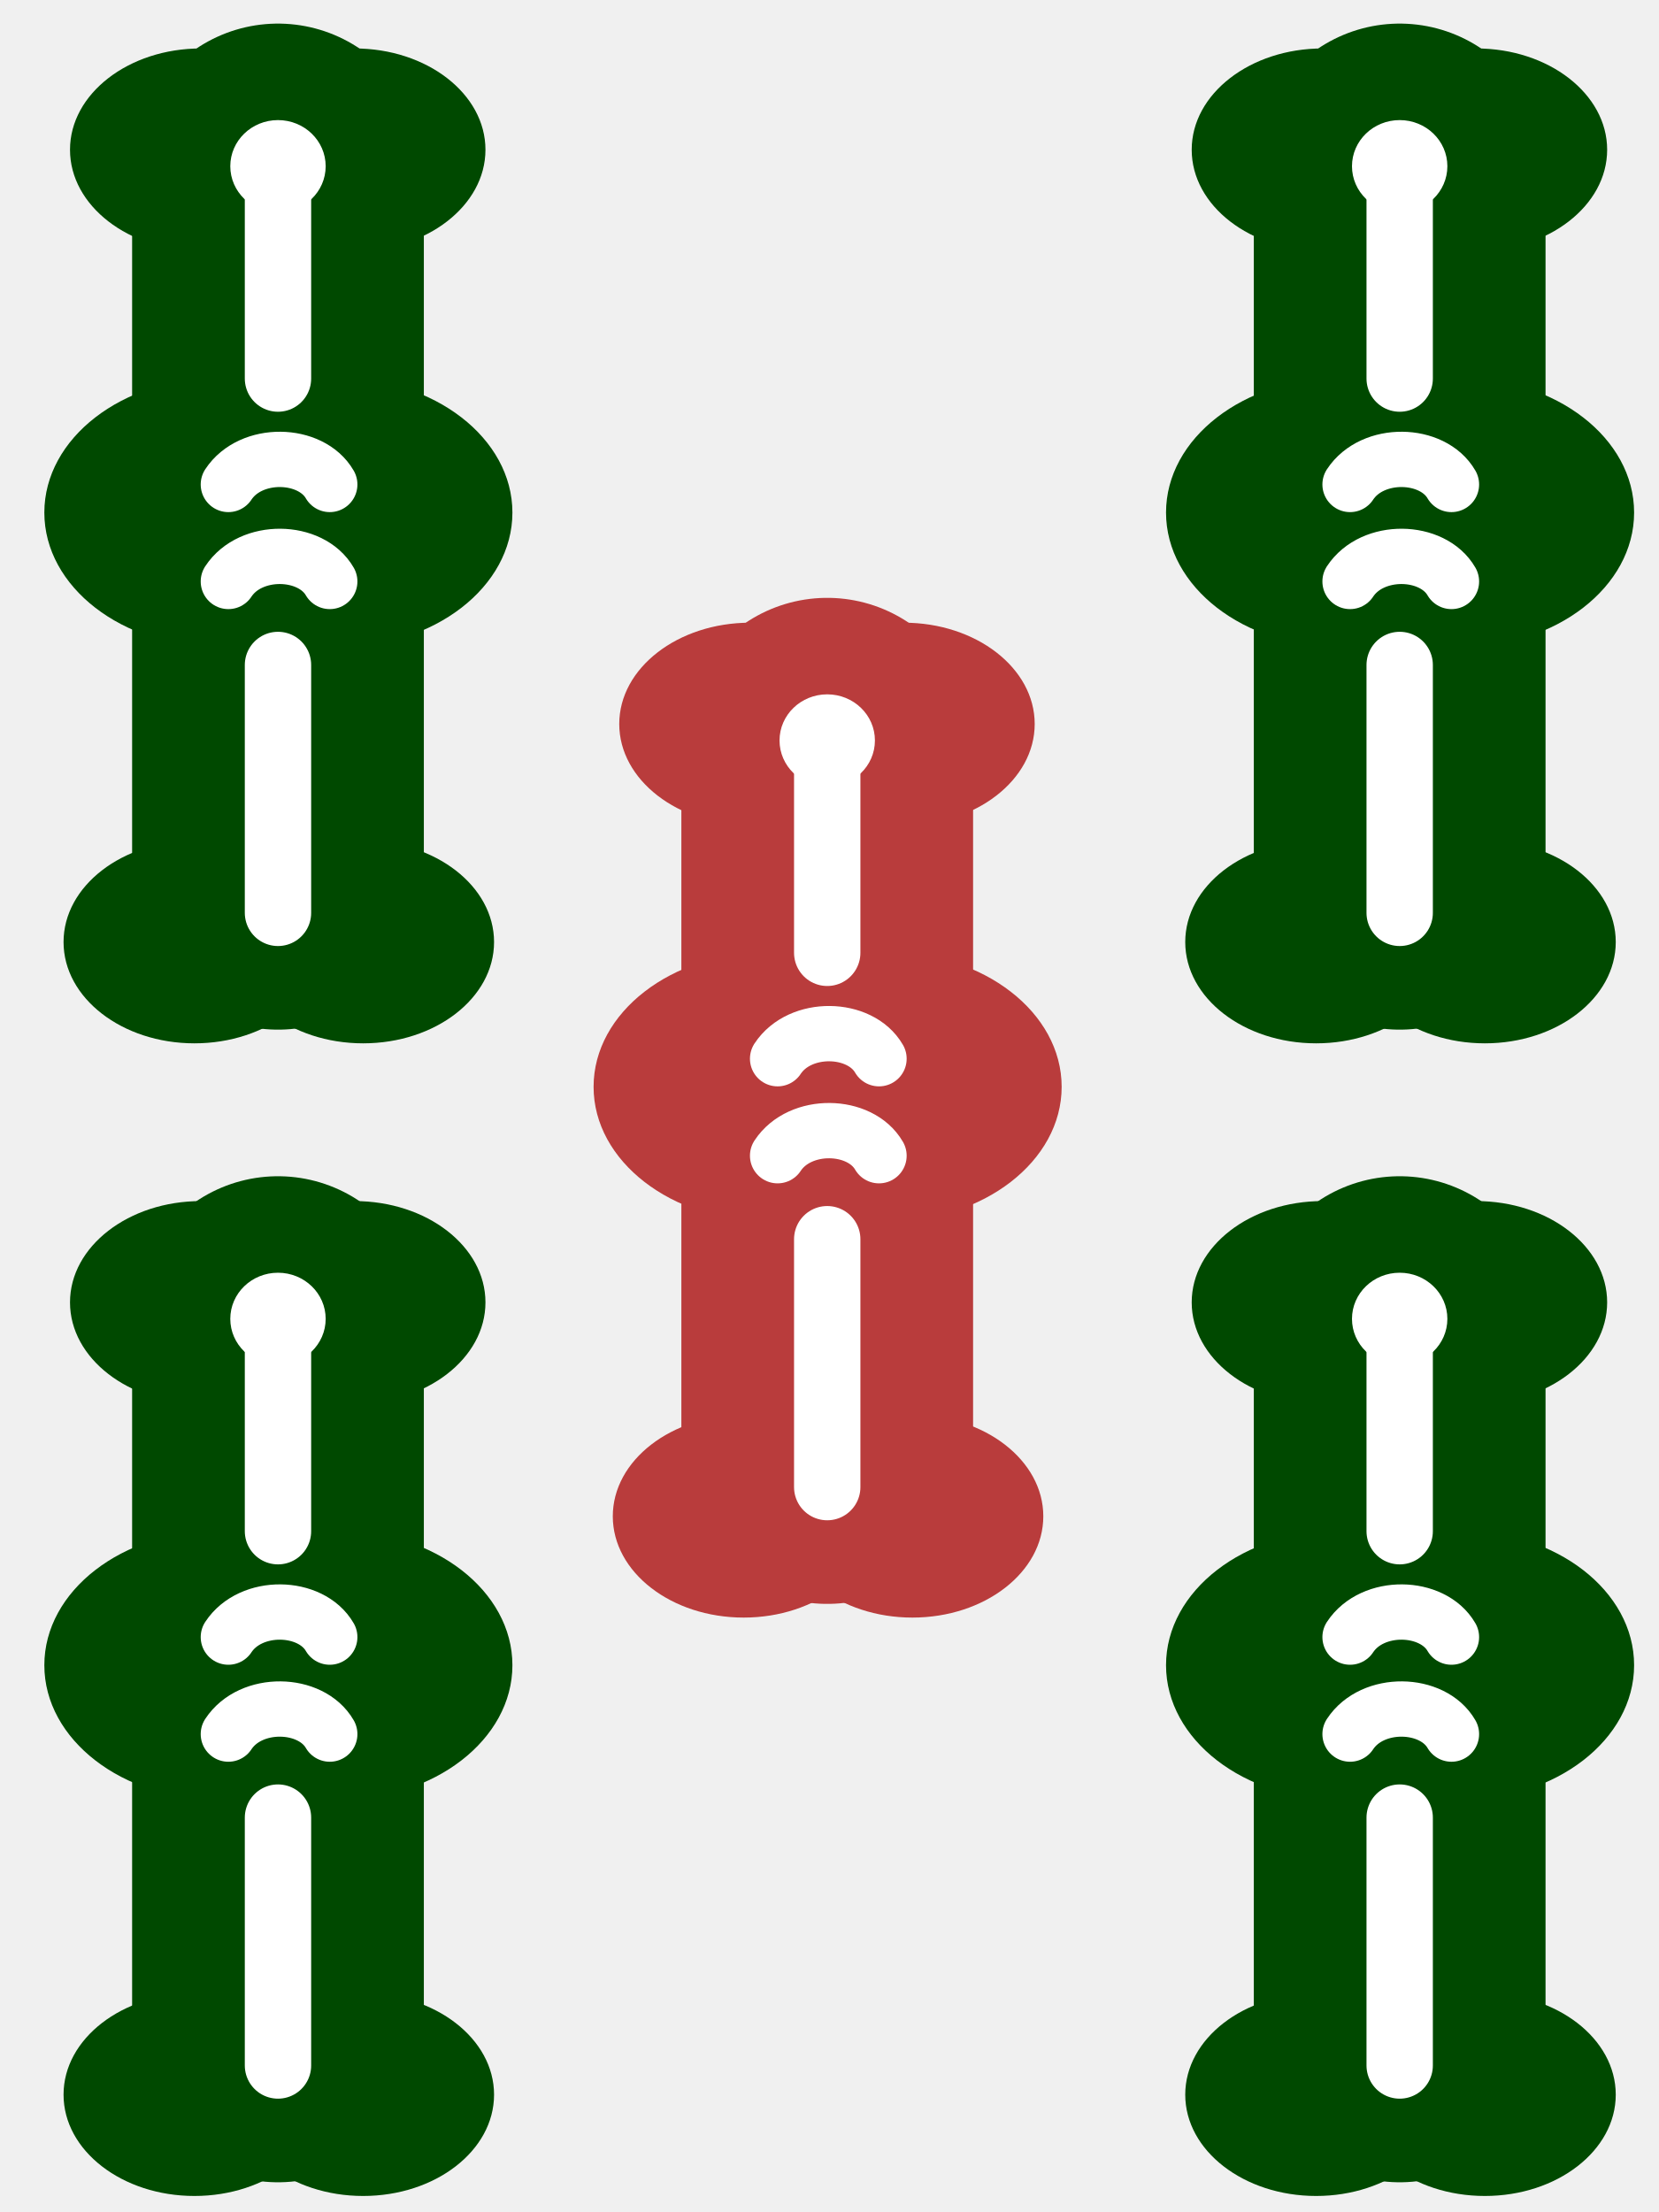
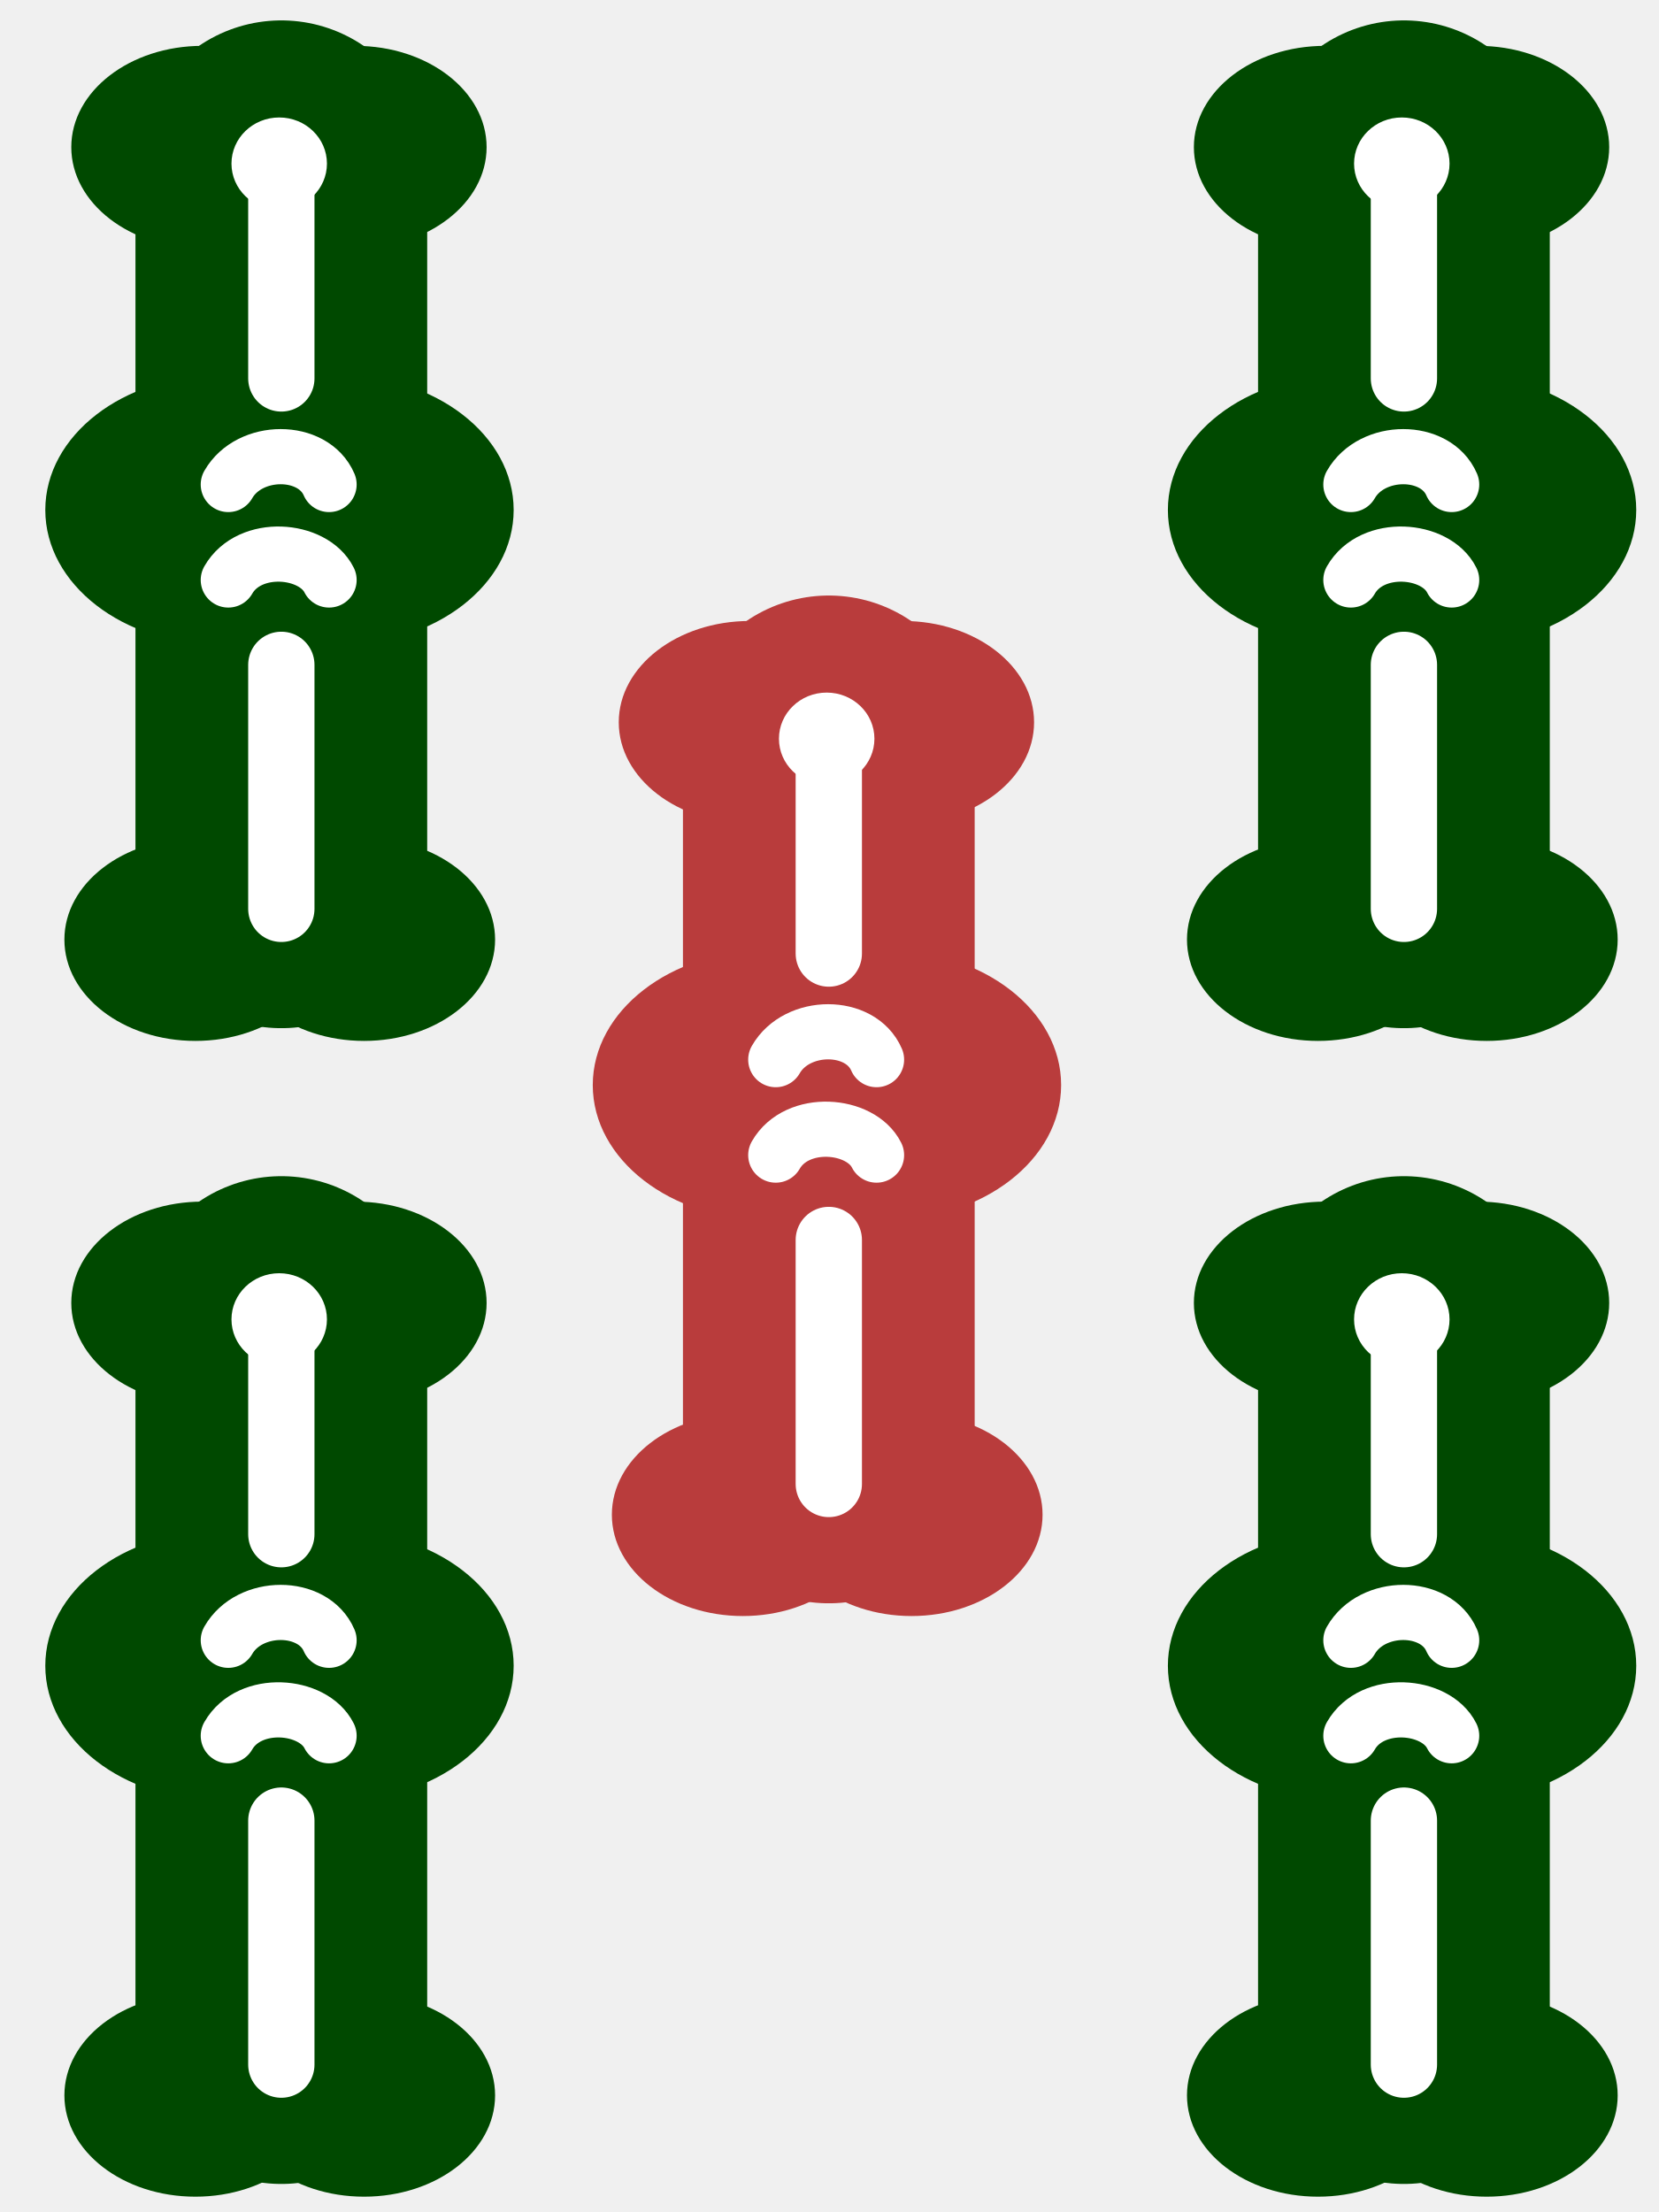
<svg xmlns="http://www.w3.org/2000/svg" width="300" height="400">
-   <g transform="matrix(.95916 0 0 .95916 -93.208 -417.126)">
-     <ellipse style="opacity:1;fill:#004900;fill-opacity:1;fill-rule:nonzero;stroke:none;stroke-width:30;stroke-linecap:round;stroke-linejoin:round;stroke-miterlimit:4;stroke-dasharray:none;stroke-dashoffset:0;stroke-opacity:1" cx="135.055" cy="680.426" rx="24.68" ry="19.097" />
-     <ellipse cy="680.426" cx="164.02" style="opacity:1;fill:#004900;fill-opacity:1;fill-rule:nonzero;stroke:none;stroke-width:30;stroke-linecap:round;stroke-linejoin:round;stroke-miterlimit:4;stroke-dasharray:none;stroke-dashoffset:0;stroke-opacity:1" rx="24.68" ry="19.097" />
-     <ellipse cy="829.799" cx="133.838" style="opacity:1;fill:#004900;fill-opacity:1;fill-rule:nonzero;stroke:none;stroke-width:30;stroke-linecap:round;stroke-linejoin:round;stroke-miterlimit:4;stroke-dasharray:none;stroke-dashoffset:0;stroke-opacity:1" rx="24.68" ry="19.097" />
-     <path style="fill:none;fill-rule:evenodd;stroke:#004900;stroke-width:55;stroke-linecap:round;stroke-linejoin:miter;stroke-miterlimit:4;stroke-dasharray:none;stroke-opacity:1" d="M149.585 818.816V684.143" />
-     <ellipse style="opacity:1;fill:#004900;fill-opacity:1;fill-rule:nonzero;stroke:none;stroke-width:30;stroke-linecap:round;stroke-linejoin:round;stroke-miterlimit:4;stroke-dasharray:none;stroke-dashoffset:0;stroke-opacity:1" cx="165.642" cy="829.799" rx="24.68" ry="19.097" />
-     <ellipse style="opacity:1;fill:#004900;fill-opacity:1;fill-rule:nonzero;stroke:none;stroke-width:30;stroke-linecap:round;stroke-linejoin:round;stroke-miterlimit:4;stroke-dasharray:none;stroke-dashoffset:0;stroke-opacity:1" cx="160.995" cy="748.831" rx="32.787" ry="25.37" />
-     <ellipse cy="748.831" cx="138.323" style="opacity:1;fill:#004900;fill-opacity:1;fill-rule:nonzero;stroke:none;stroke-width:30;stroke-linecap:round;stroke-linejoin:round;stroke-miterlimit:4;stroke-dasharray:none;stroke-dashoffset:0;stroke-opacity:1" rx="32.787" ry="25.37" />
-     <path style="fill:none;fill-rule:evenodd;stroke:#fff;stroke-width:12.511;stroke-linecap:round;stroke-linejoin:miter;stroke-miterlimit:4;stroke-dasharray:none;stroke-opacity:1" d="M149.585 685.723v37.843M149.585 777.562v46.734" />
-     <ellipse ry="8.697" rx="8.992" style="opacity:1;fill:#fff;fill-opacity:1;fill-rule:nonzero;stroke:none;stroke-width:10;stroke-linecap:round;stroke-linejoin:round;stroke-miterlimit:4;stroke-dasharray:none;stroke-dashoffset:0;stroke-opacity:1" cx="149.585" cy="683.533" />
-     <path d="M140.229 761.818c4.228-6.441 15.56-6.164 19.118 0M140.229 743.531c4.228-6.44 15.56-6.163 19.118 0" style="fill:none;fill-rule:evenodd;stroke:#fff;stroke-width:10.426;stroke-linecap:round;stroke-linejoin:round;stroke-miterlimit:4;stroke-dasharray:none;stroke-opacity:1" />
+   <g transform="translate(-93 -417) scale(.95916)">
+     <ellipse cx="135.1" cy="680.4" fill="#004900" rx="24.7" ry="19.1" />
+     <ellipse cx="164" cy="680.4" fill="#004900" rx="24.7" ry="19.1" />
+     <ellipse cx="133.8" cy="829.8" fill="#004900" rx="24.7" ry="19.1" />
+     <path fill="none" stroke="#004900" stroke-linecap="round" stroke-width="55" d="M150 819V684" />
+     <ellipse cx="165.6" cy="829.8" fill="#004900" rx="24.7" ry="19.1" />
+     <ellipse cx="161" cy="748.8" fill="#004900" rx="32.8" ry="25.4" />
+     <ellipse cx="138.3" cy="748.8" fill="#004900" rx="32.8" ry="25.4" />
+     <path fill="none" stroke="#fff" stroke-linecap="round" stroke-width="12.5" d="M150 686v38m0 54v46" />
+     <ellipse cx="149.6" cy="683.5" fill="#fff" rx="9" ry="8.7" />
+     <path fill="none" stroke="#fff" stroke-linecap="round" stroke-linejoin="round" stroke-width="10.4" d="M140 762c4-7 16-6 19 0m-19-18c4-7 16-7 19 0" />
  </g>
-   <g transform="matrix(.95916 0 0 .95916 109.63 -417.126)">
-     <ellipse style="opacity:1;fill:#004900;fill-opacity:1;fill-rule:nonzero;stroke:none;stroke-width:30;stroke-linecap:round;stroke-linejoin:round;stroke-miterlimit:4;stroke-dasharray:none;stroke-dashoffset:0;stroke-opacity:1" cx="135.055" cy="680.426" rx="24.68" ry="19.097" />
-     <ellipse cy="680.426" cx="164.02" style="opacity:1;fill:#004900;fill-opacity:1;fill-rule:nonzero;stroke:none;stroke-width:30;stroke-linecap:round;stroke-linejoin:round;stroke-miterlimit:4;stroke-dasharray:none;stroke-dashoffset:0;stroke-opacity:1" rx="24.68" ry="19.097" />
-     <ellipse cy="829.799" cx="133.838" style="opacity:1;fill:#004900;fill-opacity:1;fill-rule:nonzero;stroke:none;stroke-width:30;stroke-linecap:round;stroke-linejoin:round;stroke-miterlimit:4;stroke-dasharray:none;stroke-dashoffset:0;stroke-opacity:1" rx="24.68" ry="19.097" />
-     <path style="fill:none;fill-rule:evenodd;stroke:#004900;stroke-width:55;stroke-linecap:round;stroke-linejoin:miter;stroke-miterlimit:4;stroke-dasharray:none;stroke-opacity:1" d="M149.585 818.816V684.143" />
-     <ellipse style="opacity:1;fill:#004900;fill-opacity:1;fill-rule:nonzero;stroke:none;stroke-width:30;stroke-linecap:round;stroke-linejoin:round;stroke-miterlimit:4;stroke-dasharray:none;stroke-dashoffset:0;stroke-opacity:1" cx="165.642" cy="829.799" rx="24.68" ry="19.097" />
-     <ellipse style="opacity:1;fill:#004900;fill-opacity:1;fill-rule:nonzero;stroke:none;stroke-width:30;stroke-linecap:round;stroke-linejoin:round;stroke-miterlimit:4;stroke-dasharray:none;stroke-dashoffset:0;stroke-opacity:1" cx="160.995" cy="748.831" rx="32.787" ry="25.37" />
-     <ellipse cy="748.831" cx="138.323" style="opacity:1;fill:#004900;fill-opacity:1;fill-rule:nonzero;stroke:none;stroke-width:30;stroke-linecap:round;stroke-linejoin:round;stroke-miterlimit:4;stroke-dasharray:none;stroke-dashoffset:0;stroke-opacity:1" rx="32.787" ry="25.37" />
-     <path style="fill:none;fill-rule:evenodd;stroke:#fff;stroke-width:12.511;stroke-linecap:round;stroke-linejoin:miter;stroke-miterlimit:4;stroke-dasharray:none;stroke-opacity:1" d="M149.585 685.723v37.843M149.585 777.562v46.734" />
-     <ellipse ry="8.697" rx="8.992" style="opacity:1;fill:#fff;fill-opacity:1;fill-rule:nonzero;stroke:none;stroke-width:10;stroke-linecap:round;stroke-linejoin:round;stroke-miterlimit:4;stroke-dasharray:none;stroke-dashoffset:0;stroke-opacity:1" cx="149.585" cy="683.533" />
-     <path d="M140.229 761.818c4.228-6.441 15.56-6.164 19.118 0M140.229 743.531c4.228-6.44 15.56-6.163 19.118 0" style="fill:none;fill-rule:evenodd;stroke:#fff;stroke-width:10.426;stroke-linecap:round;stroke-linejoin:round;stroke-miterlimit:4;stroke-dasharray:none;stroke-opacity:1" />
+   <g transform="translate(110 -417) scale(.95916)">
+     <ellipse cx="135.1" cy="680.4" fill="#004900" rx="24.7" ry="19.1" />
+     <ellipse cx="164" cy="680.4" fill="#004900" rx="24.7" ry="19.1" />
+     <ellipse cx="133.8" cy="829.8" fill="#004900" rx="24.7" ry="19.1" />
+     <path fill="none" stroke="#004900" stroke-linecap="round" stroke-width="55" d="M150 819V684" />
+     <ellipse cx="165.6" cy="829.8" fill="#004900" rx="24.7" ry="19.1" />
+     <ellipse cx="161" cy="748.8" fill="#004900" rx="32.8" ry="25.4" />
+     <ellipse cx="138.3" cy="748.8" fill="#004900" rx="32.8" ry="25.4" />
+     <path fill="none" stroke="#fff" stroke-linecap="round" stroke-width="12.5" d="M150 686v38m0 54v46" />
+     <ellipse cx="149.6" cy="683.5" fill="#fff" rx="9" ry="8.7" />
+     <path fill="none" stroke="#fff" stroke-linecap="round" stroke-linejoin="round" stroke-width="10.4" d="M140 762c4-7 16-6 19 0m-19-18c4-7 16-7 19 0" />
  </g>
-   <g transform="matrix(.95916 0 0 .95916 6.113 -521.717)">
-     <ellipse ry="19.097" rx="24.68" cy="680.426" cx="135.055" style="opacity:1;fill:#b93c3c;fill-opacity:1;fill-rule:nonzero;stroke:none;stroke-width:30;stroke-linecap:round;stroke-linejoin:round;stroke-miterlimit:4;stroke-dasharray:none;stroke-dashoffset:0;stroke-opacity:1" />
-     <ellipse ry="19.097" rx="24.68" style="opacity:1;fill:#b93c3c;fill-opacity:1;fill-rule:nonzero;stroke:none;stroke-width:30;stroke-linecap:round;stroke-linejoin:round;stroke-miterlimit:4;stroke-dasharray:none;stroke-dashoffset:0;stroke-opacity:1" cx="164.02" cy="680.426" />
-     <ellipse ry="19.097" rx="24.68" style="opacity:1;fill:#b93c3c;fill-opacity:1;fill-rule:nonzero;stroke:none;stroke-width:30;stroke-linecap:round;stroke-linejoin:round;stroke-miterlimit:4;stroke-dasharray:none;stroke-dashoffset:0;stroke-opacity:1" cx="133.838" cy="829.799" />
-     <path d="M149.585 818.816V684.143" style="fill:none;fill-rule:evenodd;stroke:#b93c3c;stroke-width:55;stroke-linecap:round;stroke-linejoin:miter;stroke-miterlimit:4;stroke-dasharray:none;stroke-opacity:1" />
-     <ellipse ry="19.097" rx="24.68" cy="829.799" cx="165.642" style="opacity:1;fill:#b93c3c;fill-opacity:1;fill-rule:nonzero;stroke:none;stroke-width:30;stroke-linecap:round;stroke-linejoin:round;stroke-miterlimit:4;stroke-dasharray:none;stroke-dashoffset:0;stroke-opacity:1" />
-     <ellipse ry="25.37" rx="32.787" cy="748.831" cx="160.995" style="opacity:1;fill:#b93c3c;fill-opacity:1;fill-rule:nonzero;stroke:none;stroke-width:30;stroke-linecap:round;stroke-linejoin:round;stroke-miterlimit:4;stroke-dasharray:none;stroke-dashoffset:0;stroke-opacity:1" />
-     <ellipse ry="25.37" rx="32.787" style="opacity:1;fill:#b93c3c;fill-opacity:1;fill-rule:nonzero;stroke:none;stroke-width:30;stroke-linecap:round;stroke-linejoin:round;stroke-miterlimit:4;stroke-dasharray:none;stroke-dashoffset:0;stroke-opacity:1" cx="138.323" cy="748.831" />
-     <path d="M149.585 685.723v37.843M149.585 777.562v46.734" style="fill:none;fill-rule:evenodd;stroke:#fff;stroke-width:12.511;stroke-linecap:round;stroke-linejoin:miter;stroke-miterlimit:4;stroke-dasharray:none;stroke-opacity:1" />
-     <ellipse cy="683.533" cx="149.585" style="opacity:1;fill:#fff;fill-opacity:1;fill-rule:nonzero;stroke:none;stroke-width:10;stroke-linecap:round;stroke-linejoin:round;stroke-miterlimit:4;stroke-dasharray:none;stroke-dashoffset:0;stroke-opacity:1" rx="8.992" ry="8.697" />
-     <path style="fill:none;fill-rule:evenodd;stroke:#fff;stroke-width:10.426;stroke-linecap:round;stroke-linejoin:round;stroke-miterlimit:4;stroke-dasharray:none;stroke-opacity:1" d="M140.229 761.818c4.228-6.441 15.56-6.164 19.118 0M140.229 743.531c4.228-6.44 15.56-6.163 19.118 0" />
+   <g transform="translate(6 -522) scale(.95916)">
+     <ellipse cx="135.1" cy="680.4" fill="#b93c3c" rx="24.7" ry="19.1" />
+     <ellipse cx="164" cy="680.4" fill="#b93c3c" rx="24.7" ry="19.1" />
+     <ellipse cx="133.8" cy="829.8" fill="#b93c3c" rx="24.7" ry="19.1" />
+     <path fill="none" stroke="#b93c3c" stroke-linecap="round" stroke-width="55" d="M150 819V684" />
+     <ellipse cx="165.6" cy="829.8" fill="#b93c3c" rx="24.7" ry="19.1" />
+     <ellipse cx="161" cy="748.8" fill="#b93c3c" rx="32.8" ry="25.4" />
+     <ellipse cx="138.3" cy="748.8" fill="#b93c3c" rx="32.8" ry="25.4" />
+     <path fill="none" stroke="#fff" stroke-linecap="round" stroke-width="12.5" d="M150 686v38m0 54v46" />
+     <ellipse cx="149.6" cy="683.5" fill="#fff" rx="9" ry="8.7" />
+     <path fill="none" stroke="#fff" stroke-linecap="round" stroke-linejoin="round" stroke-width="10.4" d="M140 762c4-7 16-6 19 0m-19-18c4-7 16-7 19 0" />
  </g>
-   <g transform="matrix(.95916 0 0 .95916 109.63 -625.559)">
-     <ellipse ry="19.097" rx="24.68" cy="680.426" cx="135.055" style="opacity:1;fill:#004900;fill-opacity:1;fill-rule:nonzero;stroke:none;stroke-width:30;stroke-linecap:round;stroke-linejoin:round;stroke-miterlimit:4;stroke-dasharray:none;stroke-dashoffset:0;stroke-opacity:1" />
-     <ellipse ry="19.097" rx="24.68" style="opacity:1;fill:#004900;fill-opacity:1;fill-rule:nonzero;stroke:none;stroke-width:30;stroke-linecap:round;stroke-linejoin:round;stroke-miterlimit:4;stroke-dasharray:none;stroke-dashoffset:0;stroke-opacity:1" cx="164.02" cy="680.426" />
-     <ellipse ry="19.097" rx="24.68" style="opacity:1;fill:#004900;fill-opacity:1;fill-rule:nonzero;stroke:none;stroke-width:30;stroke-linecap:round;stroke-linejoin:round;stroke-miterlimit:4;stroke-dasharray:none;stroke-dashoffset:0;stroke-opacity:1" cx="133.838" cy="829.799" />
-     <path d="M149.585 818.816V684.143" style="fill:none;fill-rule:evenodd;stroke:#004900;stroke-width:55;stroke-linecap:round;stroke-linejoin:miter;stroke-miterlimit:4;stroke-dasharray:none;stroke-opacity:1" />
-     <ellipse ry="19.097" rx="24.68" cy="829.799" cx="165.642" style="opacity:1;fill:#004900;fill-opacity:1;fill-rule:nonzero;stroke:none;stroke-width:30;stroke-linecap:round;stroke-linejoin:round;stroke-miterlimit:4;stroke-dasharray:none;stroke-dashoffset:0;stroke-opacity:1" />
-     <ellipse ry="25.37" rx="32.787" cy="748.831" cx="160.995" style="opacity:1;fill:#004900;fill-opacity:1;fill-rule:nonzero;stroke:none;stroke-width:30;stroke-linecap:round;stroke-linejoin:round;stroke-miterlimit:4;stroke-dasharray:none;stroke-dashoffset:0;stroke-opacity:1" />
-     <ellipse ry="25.37" rx="32.787" style="opacity:1;fill:#004900;fill-opacity:1;fill-rule:nonzero;stroke:none;stroke-width:30;stroke-linecap:round;stroke-linejoin:round;stroke-miterlimit:4;stroke-dasharray:none;stroke-dashoffset:0;stroke-opacity:1" cx="138.323" cy="748.831" />
-     <path d="M149.585 685.723v37.843M149.585 777.562v46.734" style="fill:none;fill-rule:evenodd;stroke:#fff;stroke-width:12.511;stroke-linecap:round;stroke-linejoin:miter;stroke-miterlimit:4;stroke-dasharray:none;stroke-opacity:1" />
-     <ellipse cy="683.533" cx="149.585" style="opacity:1;fill:#fff;fill-opacity:1;fill-rule:nonzero;stroke:none;stroke-width:10;stroke-linecap:round;stroke-linejoin:round;stroke-miterlimit:4;stroke-dasharray:none;stroke-dashoffset:0;stroke-opacity:1" rx="8.992" ry="8.697" />
-     <path style="fill:none;fill-rule:evenodd;stroke:#fff;stroke-width:10.426;stroke-linecap:round;stroke-linejoin:round;stroke-miterlimit:4;stroke-dasharray:none;stroke-opacity:1" d="M140.229 761.818c4.228-6.441 15.56-6.164 19.118 0M140.229 743.531c4.228-6.44 15.56-6.163 19.118 0" />
+   <g transform="translate(110 -626) scale(.95916)">
+     <ellipse cx="135.1" cy="680.4" fill="#004900" rx="24.7" ry="19.1" />
+     <ellipse cx="164" cy="680.4" fill="#004900" rx="24.7" ry="19.1" />
+     <ellipse cx="133.8" cy="829.8" fill="#004900" rx="24.7" ry="19.1" />
+     <path fill="none" stroke="#004900" stroke-linecap="round" stroke-width="55" d="M150 819V684" />
+     <ellipse cx="165.6" cy="829.8" fill="#004900" rx="24.7" ry="19.1" />
+     <ellipse cx="161" cy="748.8" fill="#004900" rx="32.8" ry="25.4" />
+     <ellipse cx="138.3" cy="748.8" fill="#004900" rx="32.8" ry="25.4" />
+     <path fill="none" stroke="#fff" stroke-linecap="round" stroke-width="12.5" d="M150 686v38m0 54v46" />
+     <ellipse cx="149.6" cy="683.5" fill="#fff" rx="9" ry="8.7" />
+     <path fill="none" stroke="#fff" stroke-linecap="round" stroke-linejoin="round" stroke-width="10.4" d="M140 762c4-7 16-6 19 0m-19-18c4-7 16-7 19 0" />
  </g>
-   <g transform="matrix(.95916 0 0 .95916 -93.208 -625.559)">
-     <ellipse ry="19.097" rx="24.68" cy="680.426" cx="135.055" style="opacity:1;fill:#004900;fill-opacity:1;fill-rule:nonzero;stroke:none;stroke-width:30;stroke-linecap:round;stroke-linejoin:round;stroke-miterlimit:4;stroke-dasharray:none;stroke-dashoffset:0;stroke-opacity:1" />
-     <ellipse ry="19.097" rx="24.68" style="opacity:1;fill:#004900;fill-opacity:1;fill-rule:nonzero;stroke:none;stroke-width:30;stroke-linecap:round;stroke-linejoin:round;stroke-miterlimit:4;stroke-dasharray:none;stroke-dashoffset:0;stroke-opacity:1" cx="164.02" cy="680.426" />
-     <ellipse ry="19.097" rx="24.68" style="opacity:1;fill:#004900;fill-opacity:1;fill-rule:nonzero;stroke:none;stroke-width:30;stroke-linecap:round;stroke-linejoin:round;stroke-miterlimit:4;stroke-dasharray:none;stroke-dashoffset:0;stroke-opacity:1" cx="133.838" cy="829.799" />
-     <path d="M149.585 818.816V684.143" style="fill:none;fill-rule:evenodd;stroke:#004900;stroke-width:55;stroke-linecap:round;stroke-linejoin:miter;stroke-miterlimit:4;stroke-dasharray:none;stroke-opacity:1" />
-     <ellipse ry="19.097" rx="24.68" cy="829.799" cx="165.642" style="opacity:1;fill:#004900;fill-opacity:1;fill-rule:nonzero;stroke:none;stroke-width:30;stroke-linecap:round;stroke-linejoin:round;stroke-miterlimit:4;stroke-dasharray:none;stroke-dashoffset:0;stroke-opacity:1" />
-     <ellipse ry="25.37" rx="32.787" cy="748.831" cx="160.995" style="opacity:1;fill:#004900;fill-opacity:1;fill-rule:nonzero;stroke:none;stroke-width:30;stroke-linecap:round;stroke-linejoin:round;stroke-miterlimit:4;stroke-dasharray:none;stroke-dashoffset:0;stroke-opacity:1" />
-     <ellipse ry="25.37" rx="32.787" style="opacity:1;fill:#004900;fill-opacity:1;fill-rule:nonzero;stroke:none;stroke-width:30;stroke-linecap:round;stroke-linejoin:round;stroke-miterlimit:4;stroke-dasharray:none;stroke-dashoffset:0;stroke-opacity:1" cx="138.323" cy="748.831" />
-     <path d="M149.585 685.723v37.843M149.585 777.562v46.734" style="fill:none;fill-rule:evenodd;stroke:#fff;stroke-width:12.511;stroke-linecap:round;stroke-linejoin:miter;stroke-miterlimit:4;stroke-dasharray:none;stroke-opacity:1" />
-     <ellipse cy="683.533" cx="149.585" style="opacity:1;fill:#fff;fill-opacity:1;fill-rule:nonzero;stroke:none;stroke-width:10;stroke-linecap:round;stroke-linejoin:round;stroke-miterlimit:4;stroke-dasharray:none;stroke-dashoffset:0;stroke-opacity:1" rx="8.992" ry="8.697" />
-     <path style="fill:none;fill-rule:evenodd;stroke:#fff;stroke-width:10.426;stroke-linecap:round;stroke-linejoin:round;stroke-miterlimit:4;stroke-dasharray:none;stroke-opacity:1" d="M140.229 761.818c4.228-6.441 15.56-6.164 19.118 0M140.229 743.531c4.228-6.44 15.56-6.163 19.118 0" />
+   <g transform="translate(-93 -626) scale(.95916)">
+     <ellipse cx="135.1" cy="680.4" fill="#004900" rx="24.7" ry="19.1" />
+     <ellipse cx="164" cy="680.4" fill="#004900" rx="24.7" ry="19.1" />
+     <ellipse cx="133.8" cy="829.8" fill="#004900" rx="24.7" ry="19.1" />
+     <path fill="none" stroke="#004900" stroke-linecap="round" stroke-width="55" d="M150 819V684" />
+     <ellipse cx="165.6" cy="829.8" fill="#004900" rx="24.7" ry="19.1" />
+     <ellipse cx="161" cy="748.8" fill="#004900" rx="32.8" ry="25.4" />
+     <ellipse cx="138.3" cy="748.8" fill="#004900" rx="32.8" ry="25.4" />
+     <path fill="none" stroke="#fff" stroke-linecap="round" stroke-width="12.5" d="M150 686v38m0 54v46" />
+     <ellipse cx="149.6" cy="683.5" fill="#fff" rx="9" ry="8.7" />
+     <path fill="none" stroke="#fff" stroke-linecap="round" stroke-linejoin="round" stroke-width="10.4" d="M140 762c4-7 16-6 19 0m-19-18c4-7 16-7 19 0" />
  </g>
</svg>
